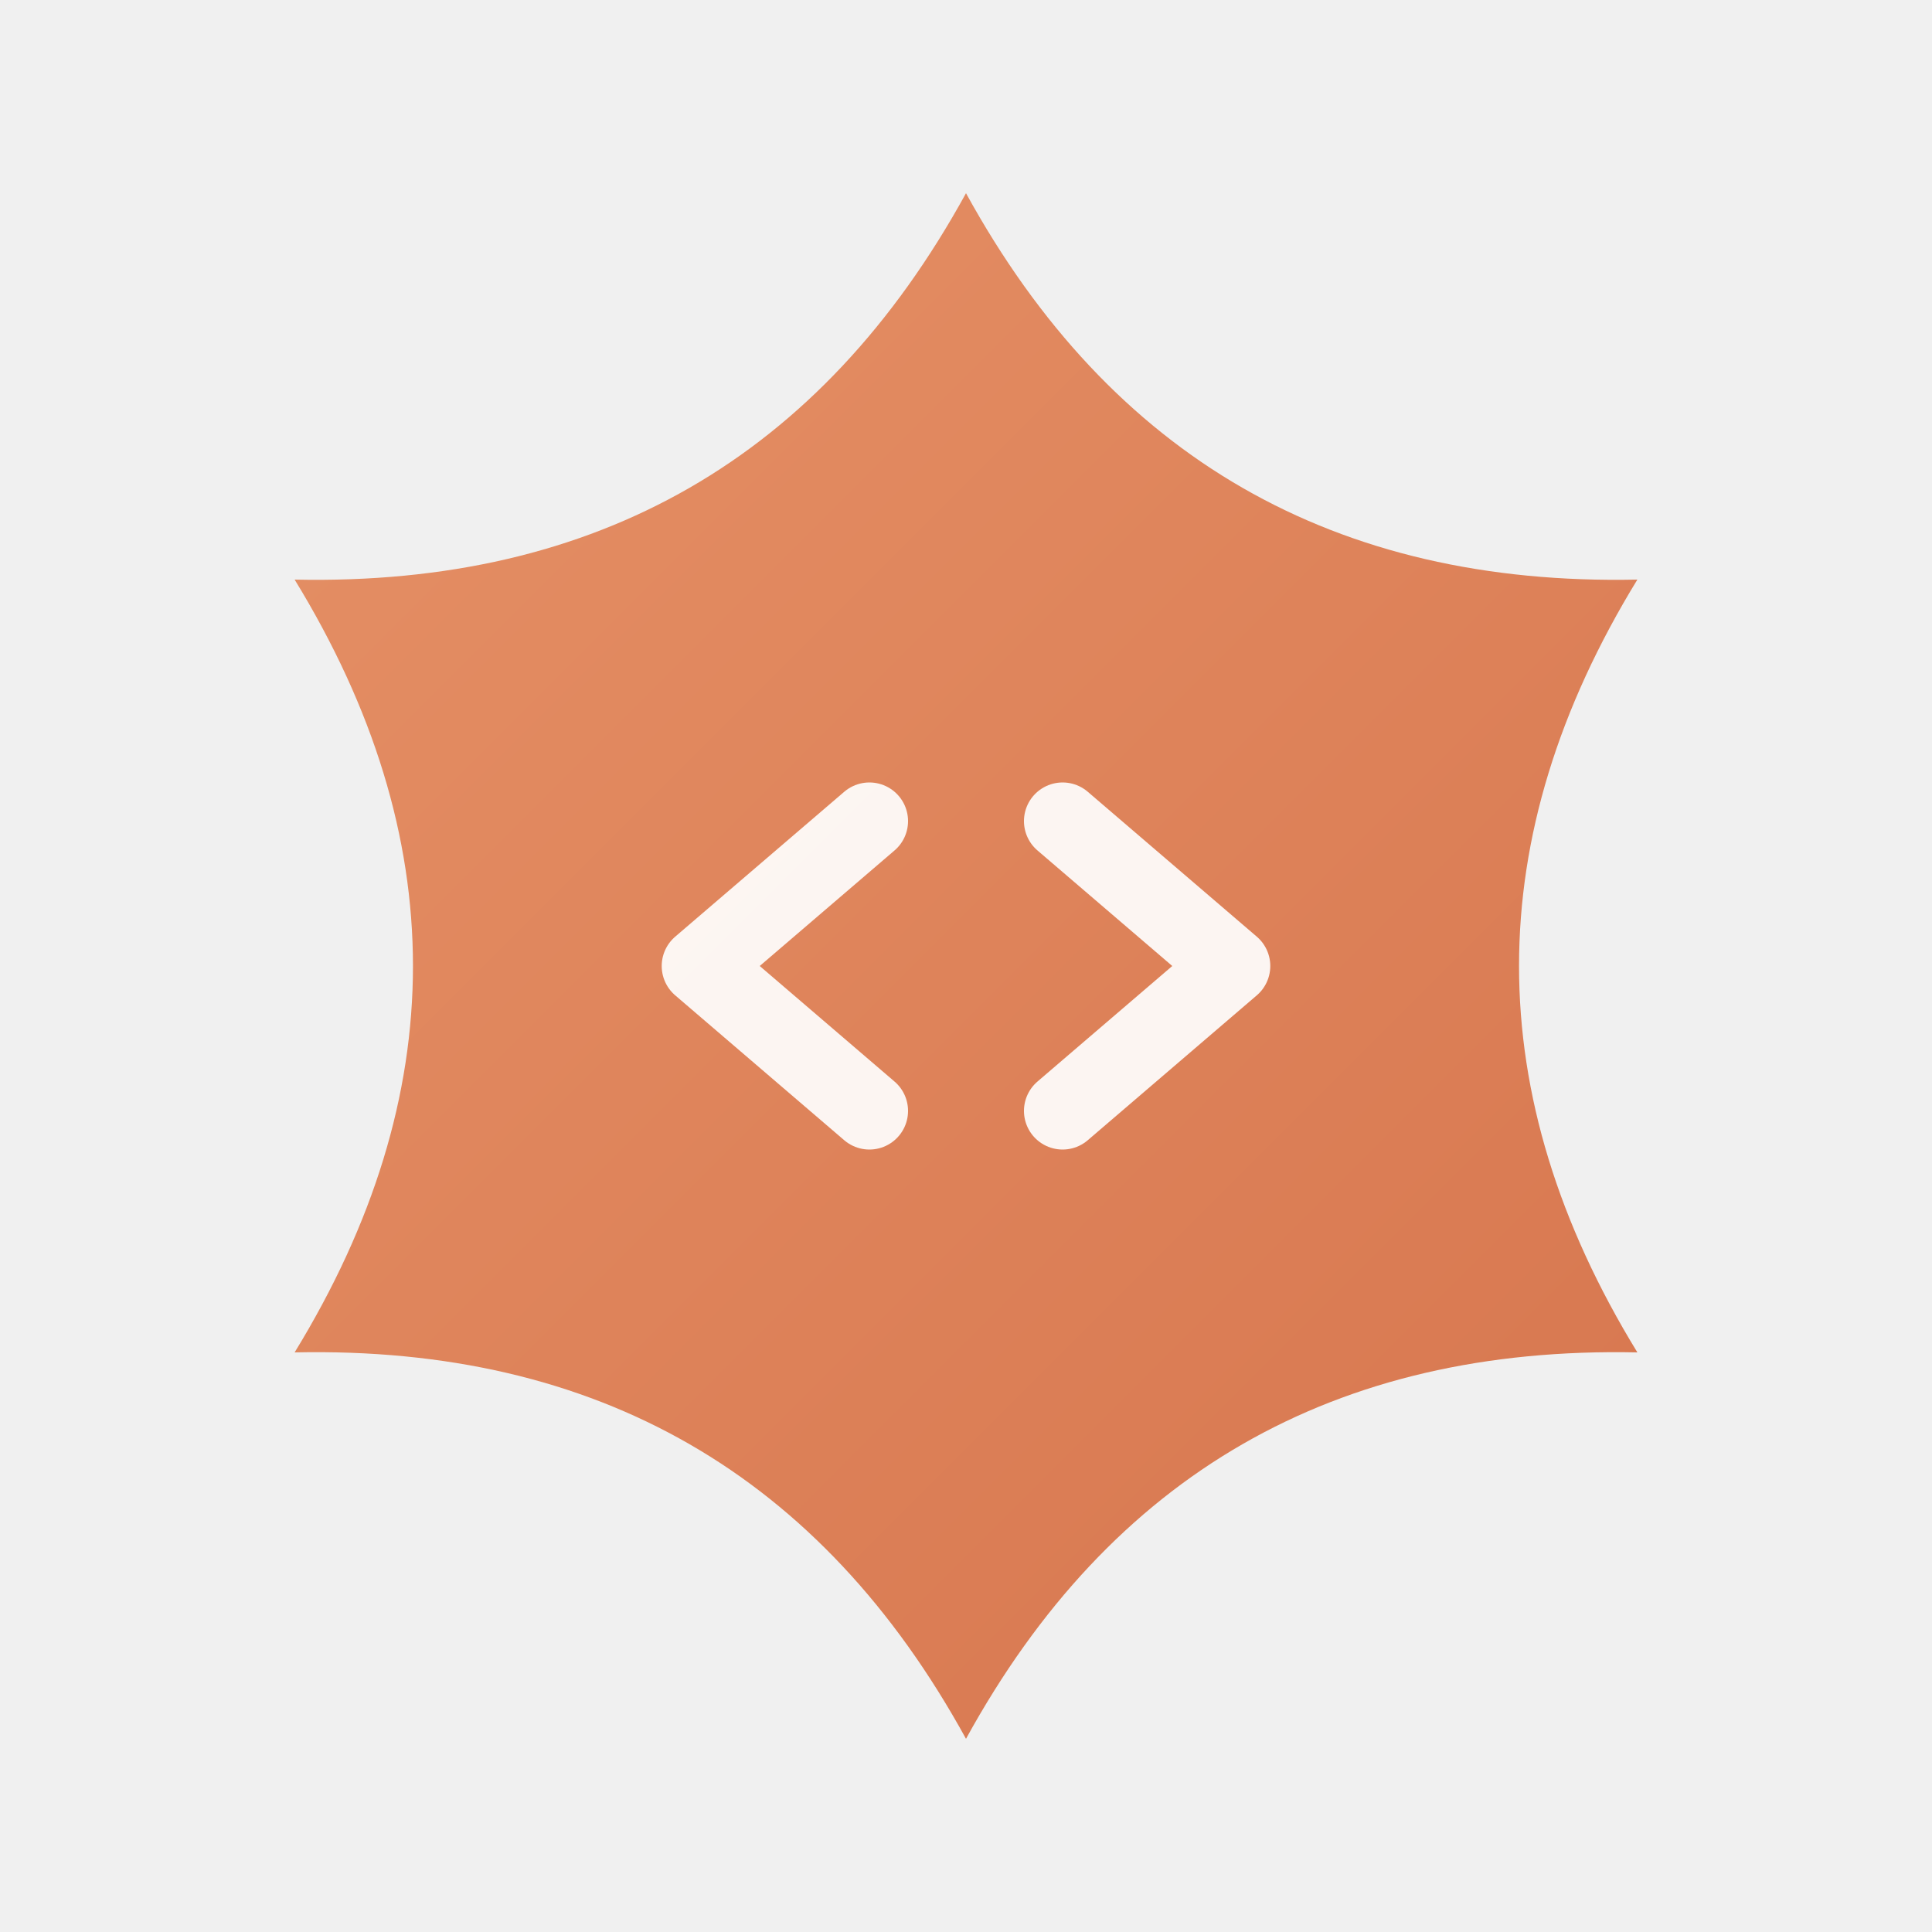
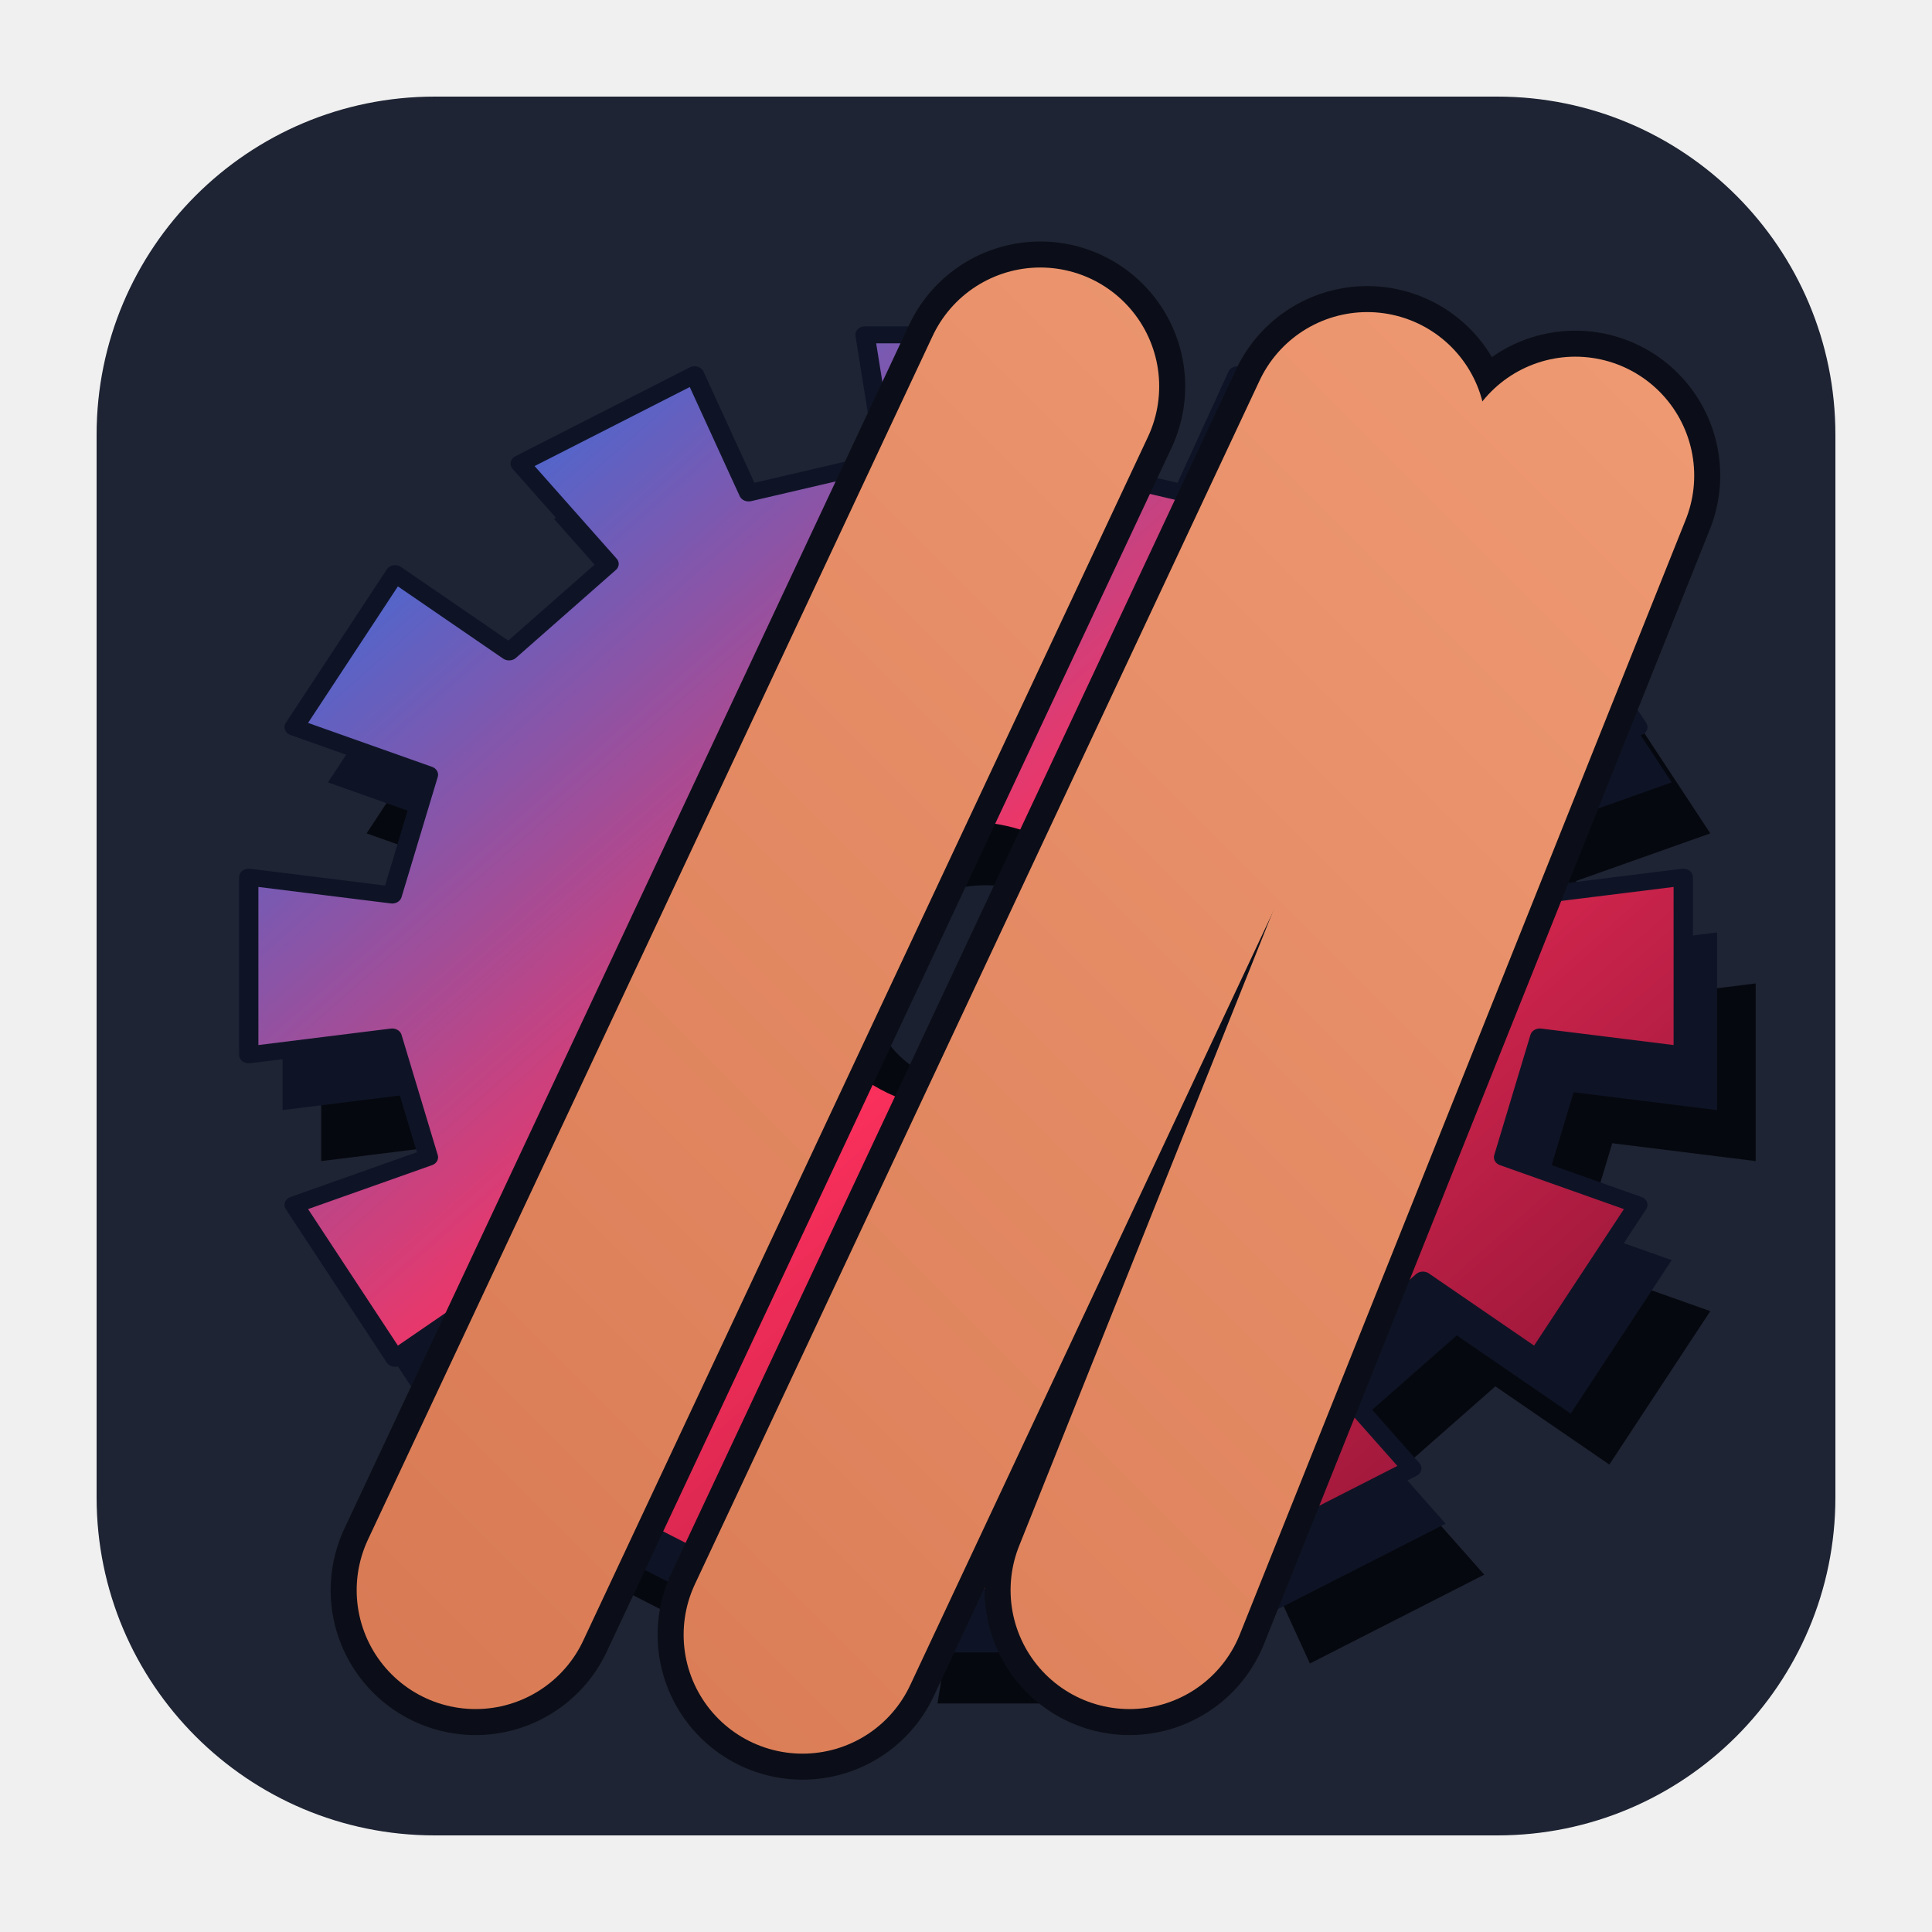
<svg xmlns="http://www.w3.org/2000/svg" width="40" height="40" viewBox="0 0 40 40">
  <defs>
-     <linearGradient id="spark" x1="0" y1="0" x2="40" y2="40" gradientUnits="userSpaceOnUse">
-       <stop offset="0%" stop-color="#E8956A" />
-       <stop offset="100%" stop-color="#D4714A" />
+     <linearGradient id="coral" x1="30.77" y1="9.23" x2="9.23" y2="30.77" gradientUnits="userSpaceOnUse">
+       <stop offset="0%" stop-color="#FFB088" />
+       <stop offset="100%" stop-color="#C8643F" />
    </linearGradient>
+     <linearGradient id="cogFace" x1="5" y1="5" x2="35" y2="35" gradientUnits="userSpaceOnUse">
+       <stop offset="0%" stop-color="#087CFA" />
+       <stop offset="50%" stop-color="#FE315D" />
+       <stop offset="100%" stop-color="#7A0E2E" />
+     </linearGradient>
+     <path id="cog" d="M 18.33,8.12 L 17.91,5.15 L 22.09,5.15 L 21.67,8.12 L 24.50,8.87 L 25.62,6.09 L 29.23,8.18 L 27.39,10.54 L 29.46,12.61 L 31.82,10.77 L 33.91,14.38 L 31.13,15.50 L 31.88,18.33 L 34.85,17.91 L 34.85,22.09 L 31.88,21.67 L 31.13,24.50 L 33.91,25.62 L 31.82,29.23 L 29.46,27.39 L 27.39,29.46 L 29.23,31.82 L 25.62,33.91 L 24.50,31.13 L 21.67,31.88 L 22.09,34.85 L 17.91,34.85 L 18.33,31.88 L 15.50,31.13 L 14.38,33.91 L 10.77,31.82 L 12.61,29.46 L 10.54,27.39 L 8.18,29.23 L 6.09,25.62 L 8.87,24.50 L 8.12,21.67 L 5.15,22.09 L 5.15,17.91 L 8.12,18.33 L 8.87,15.50 L 6.09,14.38 L 8.18,10.77 L 10.54,12.61 L 12.61,10.54 L 10.77,8.18 L 14.38,6.09 L 15.50,8.87 Z" />
  </defs>
-   <path d="M 20,4            Q 24.5,12.2  33.9,12            Q 29,20      33.9,28            Q 24.5,27.8  20,36            Q 15.5,27.8  6.1,28            Q 11,20      6.1,12            Q 15.5,12.2  20,4            Z" fill="url(#spark)" />
-   <g stroke="#FFFFFF" stroke-opacity="0.92" stroke-width="1.6" stroke-linecap="round" stroke-linejoin="round" fill="none">
-     <polyline points="18,17 14.5,20 18,23" />
-     <polyline points="22,17 25.5,20 22,23" />
+   <rect x="2" y="2" width="36" height="36" rx="7" fill="#1E2433" />
+   <g transform="translate(20 20) scale(1 0.88) translate(-20 -20)">
+     <use href="#cog" fill="#06080F" transform="translate(1.5, 2.5)" />
+     <use href="#cog" fill="#0E1426" transform="translate(0.7, 1.3)" />
+     <use href="#cog" fill="url(#cogFace)" />
+     <use href="#cog" fill="none" stroke="#0E1426" stroke-width="0.4" stroke-linejoin="round" />
+     <circle cx="20" cy="20" r="3.4" fill="#06080F" />
+     <circle cx="20.4" cy="20.5" r="2.4" fill="#1A2030" />
+   </g>
+   <g transform="scale(3.0769)" stroke="#0B0E18" stroke-width="1.95" stroke-linecap="round" fill="none">
+     <line x1="3.2" y1="10.7" x2="7" y2="2.6" />
+     <line x1="5.4" y1="11" x2="9.2" y2="2.9" />
+     <line x1="7.6" y1="10.7" x2="10.6" y2="3.2" />
+   </g>
+   <g transform="scale(3.0769)" stroke="url(#coral)" stroke-width="1.6" stroke-linecap="round" fill="none">
+     <line x1="3.2" y1="10.7" x2="7" y2="2.6" />
+     <line x1="5.4" y1="11" x2="9.2" y2="2.9" />
+     <line x1="7.6" y1="10.7" x2="10.6" y2="3.2" />
  </g>
</svg>
